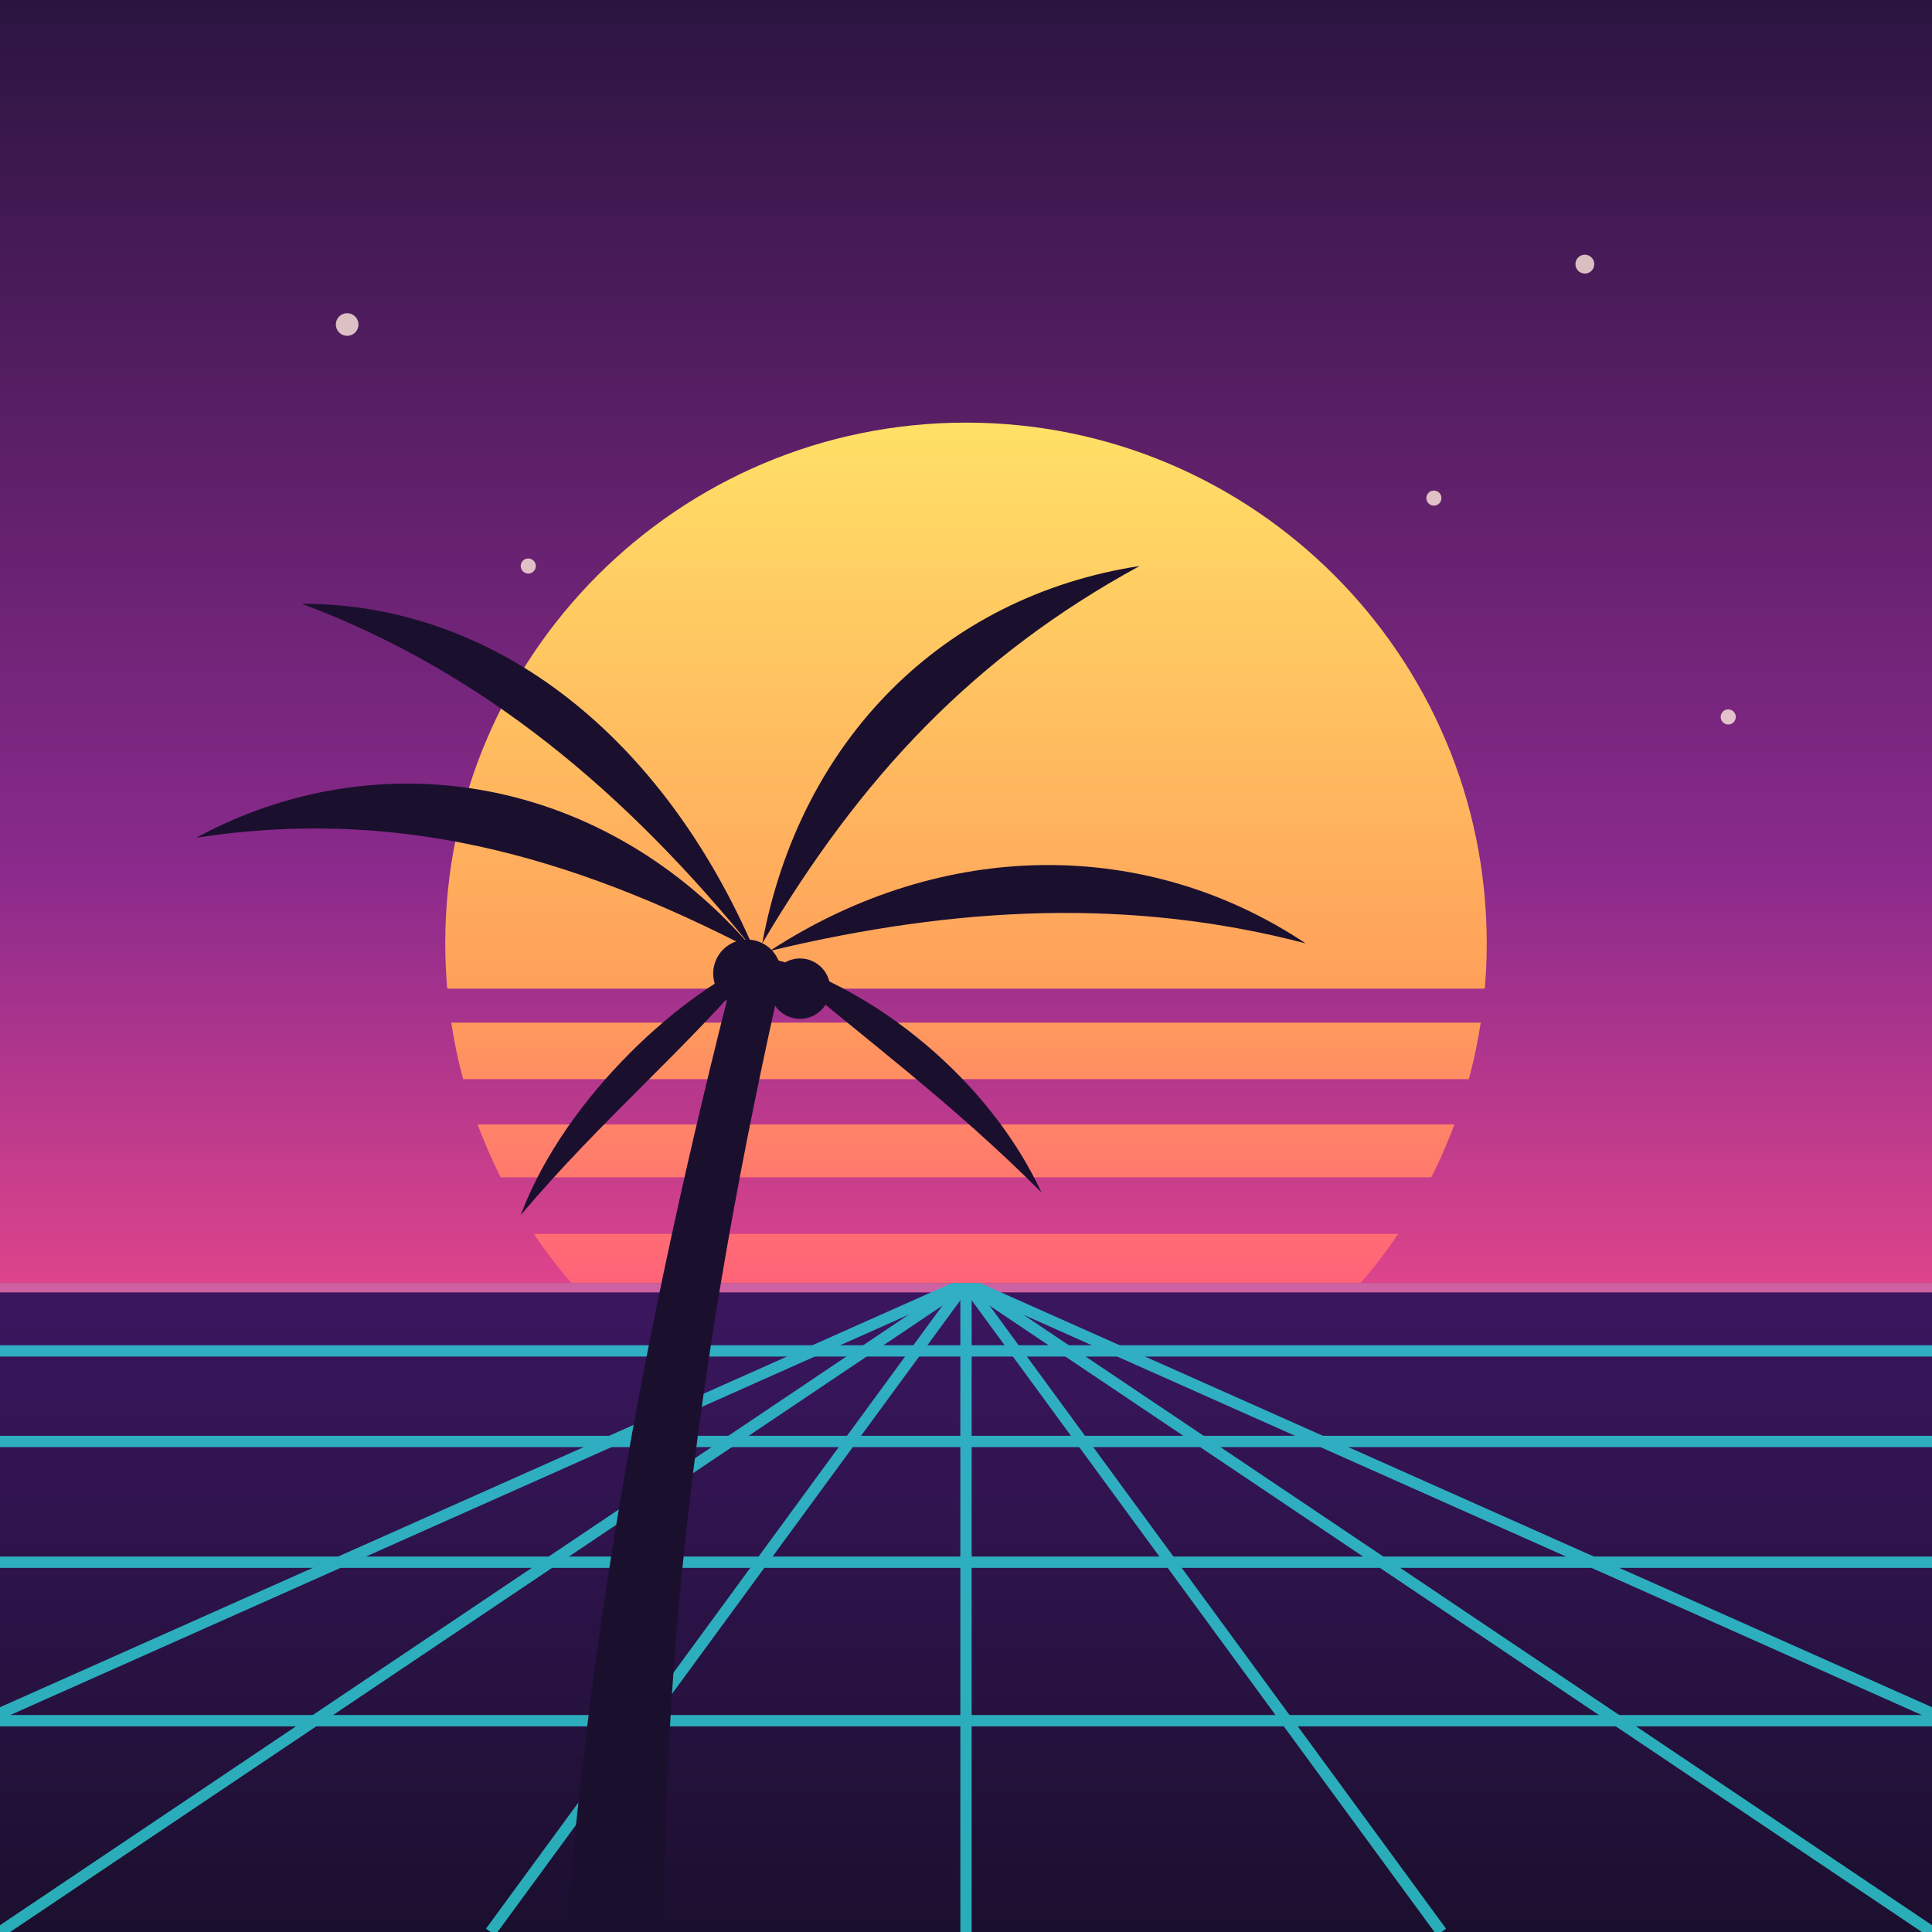
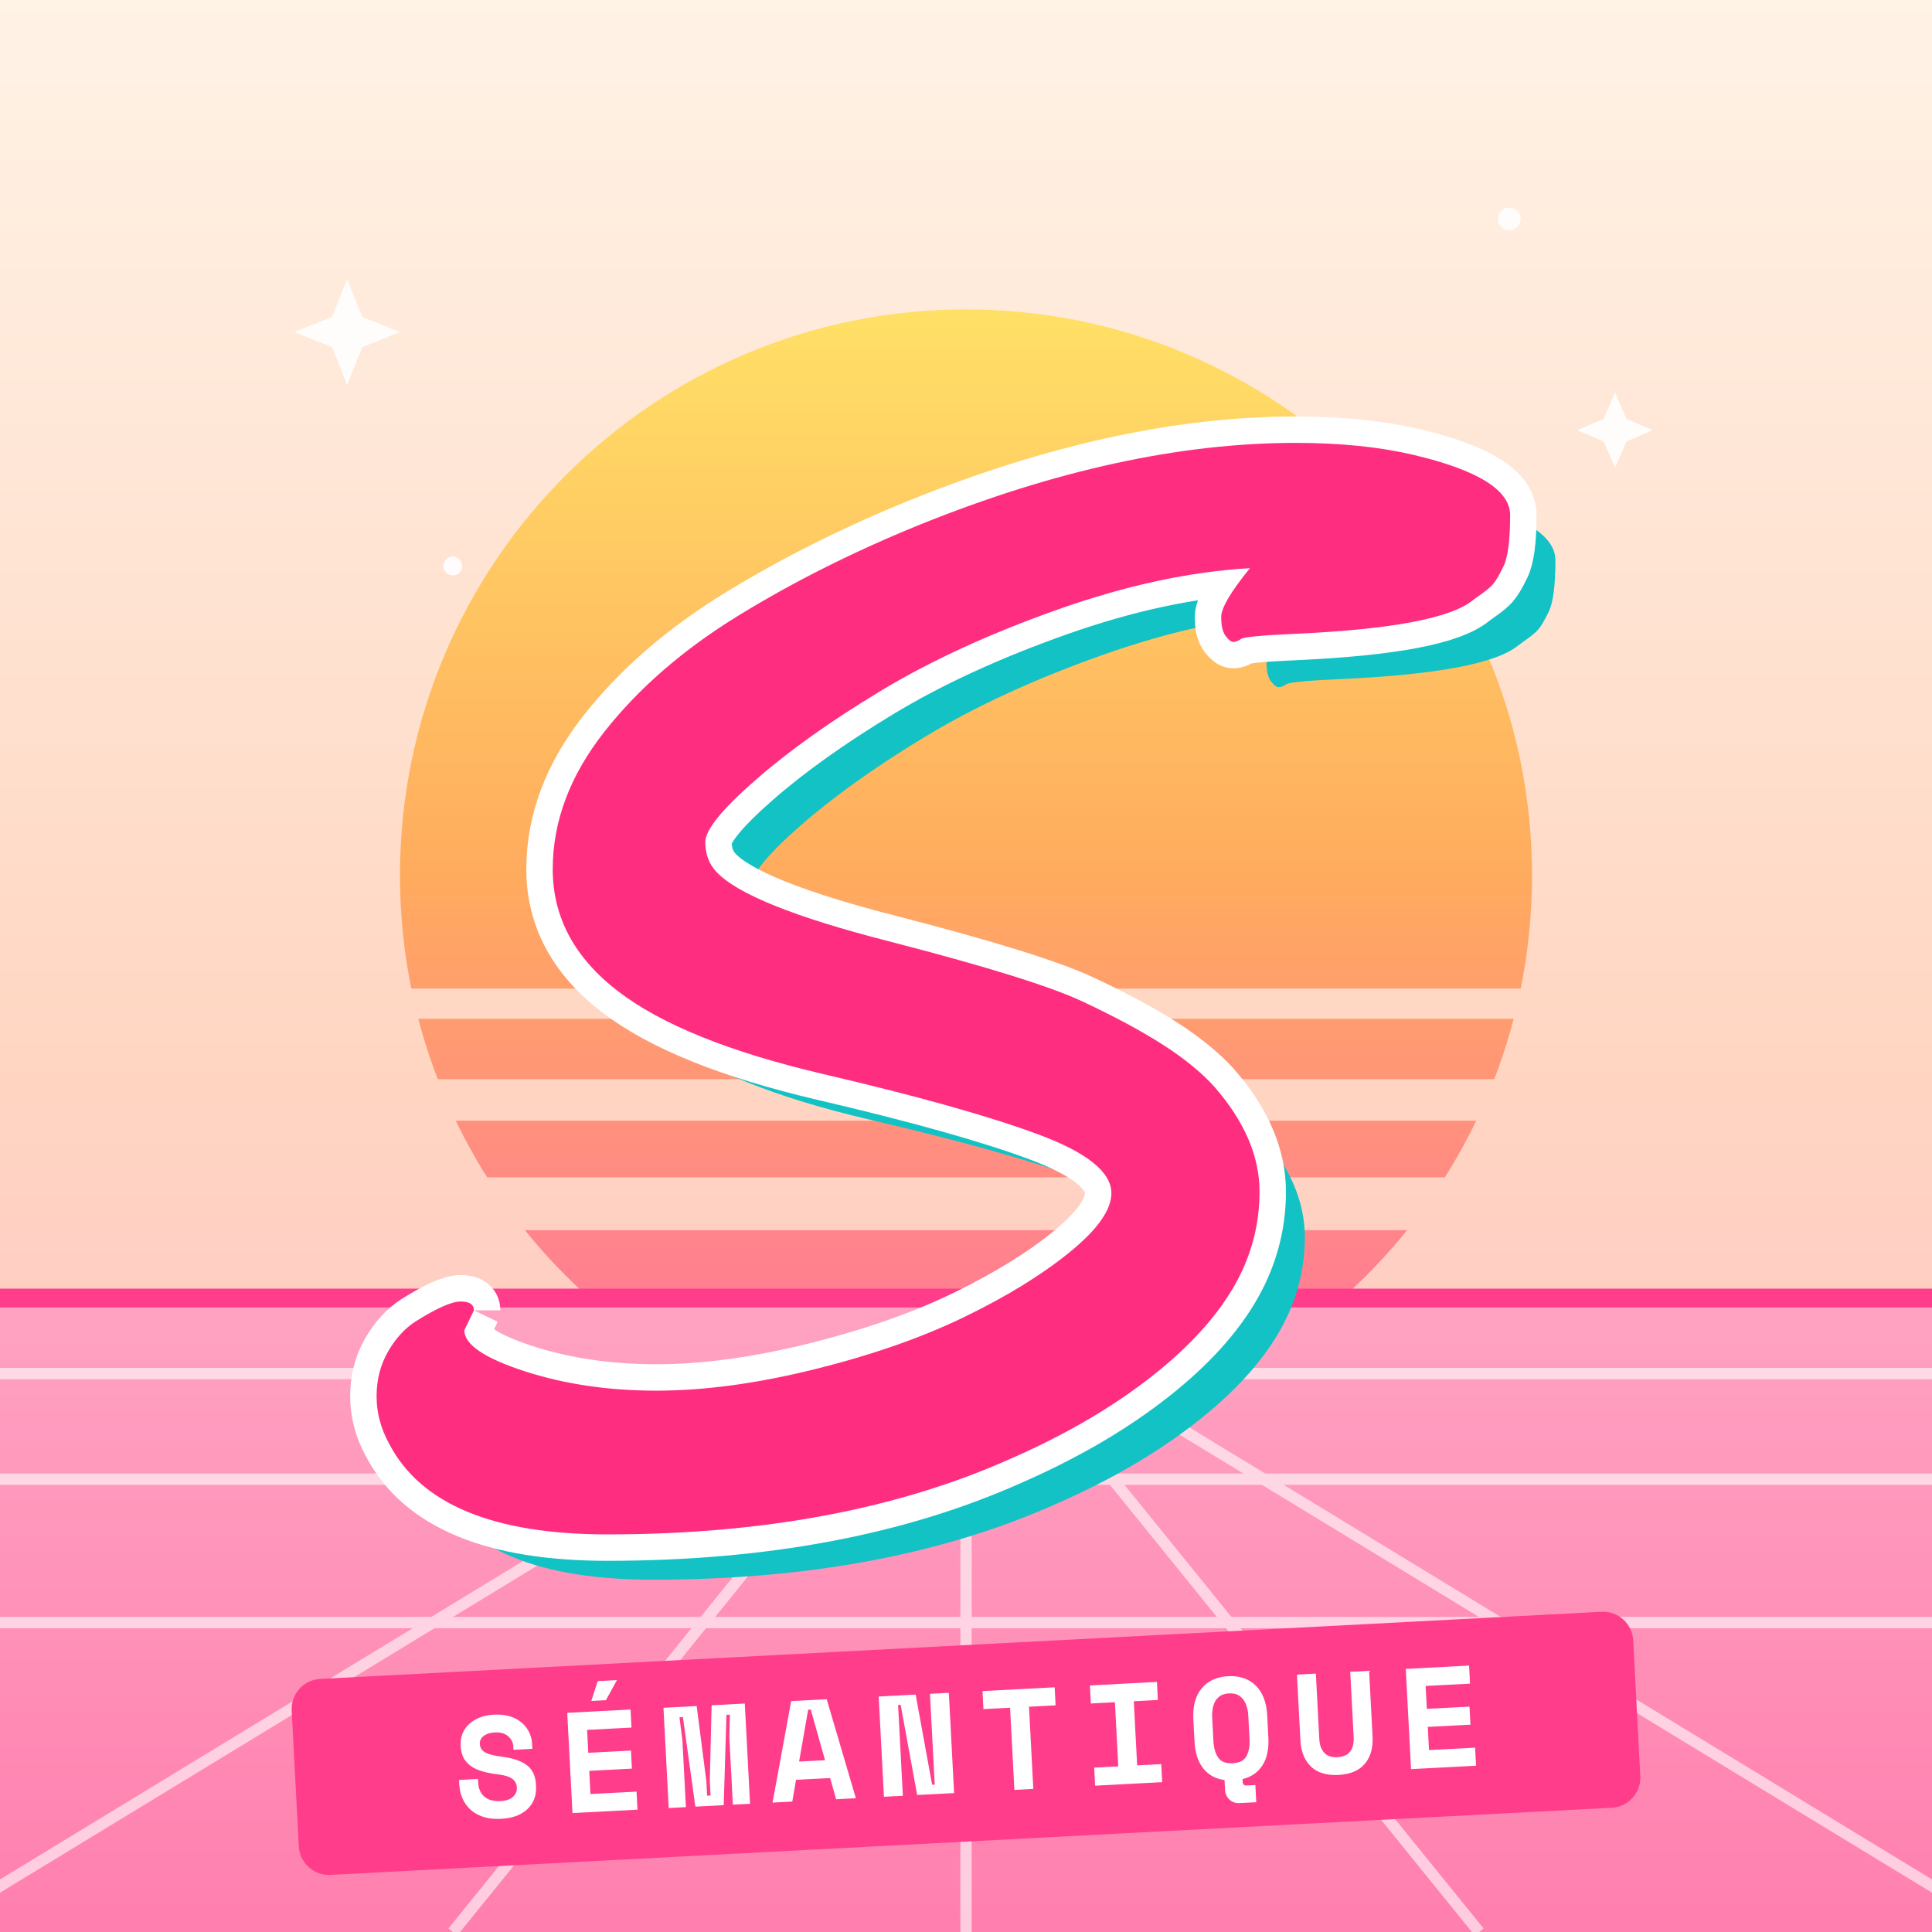
<svg xmlns="http://www.w3.org/2000/svg" viewBox="0 0 512 512">
  <defs>
    <linearGradient id="sky" x1="0" y1="0" x2="0" y2="1">
-       <stop offset="0" stop-color="#2a1440" />
-       <stop offset="0.45" stop-color="#8a2a8c" />
-       <stop offset="0.75" stop-color="#ff4f8b" />
-       <stop offset="1" stop-color="#ffb08a" />
+       <stop offset="0" stop-color="#fff3e6" />
+       <stop offset="0.55" stop-color="#ffd6c2" />
+       <stop offset="1" stop-color="#ffb8c6" />
    </linearGradient>
    <linearGradient id="sun" x1="0" y1="0" x2="0" y2="1">
      <stop offset="0" stop-color="#ffe066" />
-       <stop offset="0.55" stop-color="#ff9f5a" />
-       <stop offset="1" stop-color="#ff3d8b" />
+       <stop offset="0.5" stop-color="#ffab5e" />
+       <stop offset="1" stop-color="#ff6fa3" />
    </linearGradient>
-     <linearGradient id="sea" x1="0" y1="0" x2="0" y2="1">
-       <stop offset="0" stop-color="#3b1660" />
-       <stop offset="1" stop-color="#1b0f2e" />
+     <linearGradient id="floor" x1="0" y1="0" x2="0" y2="1">
+       <stop offset="0" stop-color="#ffa3c2" />
+       <stop offset="1" stop-color="#ff7fae" />
    </linearGradient>
    <mask id="stripes">
      <rect width="512" height="512" fill="white" />
-       <rect x="0" y="262" width="512" height="9" fill="black" />
-       <rect x="0" y="286" width="512" height="12" fill="black" />
-       <rect x="0" y="312" width="512" height="15" fill="black" />
+       <rect x="0" y="262" width="512" height="8" fill="black" />
+       <rect x="0" y="286" width="512" height="11" fill="black" />
+       <rect x="0" y="312" width="512" height="14" fill="black" />
    </mask>
    <clipPath id="below">
-       <rect x="0" y="340" width="512" height="172" />
+       <rect x="0" y="344" width="512" height="168" />
    </clipPath>
  </defs>
  <rect width="512" height="512" fill="url(#sky)" />
-   <g fill="#ffe9dc" opacity="0.8">
-     <circle cx="92" cy="86" r="3" />
-     <circle cx="420" cy="70" r="2.5" />
-     <circle cx="380" cy="132" r="2" />
-     <circle cx="140" cy="150" r="2" />
-     <circle cx="458" cy="190" r="2" />
+   <g fill="#ffffff" opacity="0.9">
+     <path d="M92 74l4 10 10 4-10 4-4 10-4-10-10-4 10-4z" />
+     <path d="M428 104l3 7 7 3-7 3-3 7-3-7-7-3 7-3z" />
+     <circle cx="400" cy="58" r="3" />
+     <circle cx="120" cy="150" r="2.5" />
  </g>
-   <circle cx="256" cy="250" r="138" fill="url(#sun)" mask="url(#stripes)" />
-   <rect x="0" y="340" width="512" height="172" fill="url(#sea)" />
-   <g clip-path="url(#below)" stroke="#2de2e6" stroke-width="3" opacity="0.75" fill="none">
-     <line x1="0" y1="340" x2="512" y2="340" stroke="#ff7ab8" stroke-width="5" />
-     <line x1="0" y1="358" x2="512" y2="358" />
-     <line x1="0" y1="382" x2="512" y2="382" />
-     <line x1="0" y1="414" x2="512" y2="414" />
-     <line x1="0" y1="456" x2="512" y2="456" />
-     <line x1="256" y1="340" x2="256" y2="512" />
-     <line x1="256" y1="340" x2="130" y2="512" />
-     <line x1="256" y1="340" x2="382" y2="512" />
-     <line x1="256" y1="340" x2="0" y2="512" />
-     <line x1="256" y1="340" x2="512" y2="512" />
-     <line x1="256" y1="340" x2="-130" y2="512" />
-     <line x1="256" y1="340" x2="642" y2="512" />
+   <circle cx="256" cy="232" r="150" fill="url(#sun)" mask="url(#stripes)" />
+   <rect x="0" y="344" width="512" height="168" fill="url(#floor)" />
+   <g clip-path="url(#below)" stroke="#ffffff" stroke-width="3" opacity="0.6" fill="none">
+     <line x1="0" y1="364" x2="512" y2="364" />
+     <line x1="0" y1="392" x2="512" y2="392" />
+     <line x1="0" y1="430" x2="512" y2="430" />
+     <line x1="256" y1="344" x2="256" y2="512" />
+     <line x1="256" y1="344" x2="120" y2="512" />
+     <line x1="256" y1="344" x2="392" y2="512" />
+     <line x1="256" y1="344" x2="-20" y2="512" />
+     <line x1="256" y1="344" x2="532" y2="512" />
  </g>
-   <g fill="#1b0f2e">
-     <path d="M150 512 C 156 440, 168 360, 196 252 L 208 255 C 184 360, 176 440, 176 512 Z" />
-     <path d="M200 252 C 160 205, 100 196, 52 222 C 104 214, 150 226, 200 252 Z" />
-     <path d="M200 252 C 176 196, 132 160, 80 160 C 128 178, 166 210, 200 252 Z" />
-     <path d="M202 250 C 212 196, 250 158, 302 150 C 258 174, 228 206, 202 250 Z" />
-     <path d="M204 252 C 250 222, 304 222, 346 250 C 300 238, 254 240, 204 252 Z" />
-     <path d="M202 254 C 182 262, 150 290, 138 322 C 160 296, 182 278, 202 254 Z" />
-     <path d="M204 254 C 232 262, 262 286, 276 316 C 252 292, 230 276, 204 254 Z" />
-     <circle cx="198" cy="258" r="9" />
-     <circle cx="212" cy="262" r="8" />
-   </g>
+   <line x1="0" y1="344" x2="512" y2="344" stroke="#ff3d8b" stroke-width="5" />
+   <path d="M125.59 347.25L123.05 352.53Q123.05 358.19 138.96 363.37Q154.88 368.54 173.93 368.54Q192.97 368.54 215.82 362.88Q238.67 357.21 255.57 349.01Q272.46 340.81 283.50 331.82Q294.53 322.84 294.53 316.20Q294.53 307.80 275 300.57Q255.47 293.35 218.26 284.66Q181.05 275.96 163.77 262.68Q146.48 249.40 146.48 230.36Q146.48 211.32 160.16 193.93Q173.83 176.55 195.80 163.07Q217.77 149.60 243.75 139.05Q297.46 117.37 343.36 117.37Q360.94 117.37 374.41 120.50Q400.20 126.55 400.20 136.51Q400.20 146.47 398.44 150.09Q396.68 153.70 395.61 154.87Q394.53 156.04 392.87 157.21Q391.21 158.39 390.43 158.97Q381.84 166.20 343.36 167.96Q330.08 168.54 328.91 169.32Q327.73 170.11 326.86 170.11Q325.98 170.11 324.80 168.54Q323.63 166.98 323.63 163.46Q323.63 159.95 331.25 150.57Q307.42 151.94 280.37 161.51Q253.32 171.08 233.40 183.09Q213.48 195.11 200.20 206.73Q186.91 218.35 186.91 223.13Q186.91 227.92 189.84 231.04Q198.05 239.83 235.35 249.40Q274.02 259.36 286.91 265.42Q299.80 271.47 308.30 276.94Q316.80 282.41 321.88 288.07Q333.79 301.75 333.79 315.81Q333.79 329.87 326.27 342.18Q318.75 354.48 303.61 366Q288.48 377.53 267.97 386.51Q223.05 406.63 160.94 406.63Q115.63 406.63 103.13 382.61Q99.80 376.55 99.80 370.01Q99.80 363.46 102.83 358.19Q105.86 352.92 110.16 350.18Q118.55 344.91 122.07 344.91Q125.59 344.91 125.59 347.25" fill="#12c2c4" transform="translate(12 12)" />
+   <path d="M125.59 347.25L123.05 352.53Q123.05 358.19 138.96 363.37Q154.88 368.54 173.93 368.54Q192.97 368.54 215.82 362.88Q238.67 357.21 255.57 349.01Q272.46 340.81 283.50 331.82Q294.53 322.84 294.53 316.20Q294.53 307.80 275 300.57Q255.47 293.35 218.26 284.66Q181.05 275.96 163.77 262.68Q146.48 249.40 146.48 230.36Q146.48 211.32 160.16 193.93Q173.83 176.55 195.80 163.07Q217.77 149.60 243.75 139.05Q297.46 117.37 343.36 117.37Q360.94 117.37 374.41 120.50Q400.20 126.55 400.20 136.51Q400.20 146.47 398.44 150.09Q396.68 153.70 395.61 154.87Q394.53 156.04 392.87 157.21Q391.21 158.39 390.43 158.97Q381.84 166.20 343.36 167.96Q330.08 168.54 328.91 169.32Q327.73 170.11 326.86 170.11Q325.98 170.11 324.80 168.54Q323.63 166.98 323.63 163.46Q323.63 159.95 331.25 150.57Q307.42 151.94 280.37 161.51Q253.32 171.08 233.40 183.09Q213.48 195.11 200.20 206.73Q186.91 218.35 186.91 223.13Q186.91 227.92 189.84 231.04Q198.05 239.83 235.35 249.40Q274.02 259.36 286.91 265.42Q299.80 271.47 308.30 276.94Q316.80 282.41 321.88 288.07Q333.79 301.75 333.79 315.81Q333.79 329.87 326.27 342.18Q318.75 354.48 303.61 366Q288.48 377.53 267.97 386.51Q223.05 406.63 160.94 406.63Q115.63 406.63 103.13 382.61Q99.80 376.55 99.80 370.01Q99.80 363.46 102.83 358.19Q105.86 352.92 110.16 350.18Q118.55 344.91 122.07 344.91Q125.59 344.91 125.59 347.25" fill="#ff2d7f" stroke="#ffffff" stroke-width="14" stroke-linejoin="round" paint-order="stroke" />
+   <rect x="78" y="436" width="356" height="52" rx="8" fill="#ff3d8b" transform="rotate(-3 256 462)" />
+   <path d="M131.97 475.53Q128.47 475.53 126.10 474.26Q123.72 472.99 122.53 470.78Q121.33 468.58 121.33 465.80L121.33 464.66L126.34 464.66L126.34 465.58Q126.34 467.97 127.75 469.39Q129.16 470.82 132.04 470.82Q134.32 470.82 135.43 469.83Q136.53 468.84 136.53 467.48Q136.53 466.60 136.11 465.86Q135.69 465.12 134.59 464.57Q133.49 464.02 131.44 463.68Q128.78 463.22 126.71 462.35Q124.63 461.47 123.44 459.89Q122.24 458.32 122.24 455.70L122.24 455.47Q122.24 453.30 123.38 451.57Q124.52 449.84 126.59 448.86Q128.66 447.87 131.44 447.87Q134.59 447.87 136.76 449.01Q138.92 450.15 140.04 452.03Q141.16 453.91 141.16 456.08L141.16 457.44L136.15 457.44L136.15 456.53Q136.15 454.94 134.91 453.76Q133.68 452.58 131.44 452.58Q129.57 452.58 128.45 453.36Q127.33 454.14 127.33 455.47Q127.33 456.84 128.53 457.67Q129.73 458.51 133.03 459.12Q137.21 459.84 139.42 461.64Q141.62 463.45 141.62 466.94L141.62 467.40Q141.62 471.09 139.04 473.31Q136.45 475.53 131.97 475.53M168.14 475L150.89 475L150.89 448.40L167.69 448.40L167.69 453.19L155.91 453.19L155.91 459.27L167.23 459.27L167.23 464.06L155.91 464.06L155.91 470.21L168.14 470.21L168.14 475M161.30 445.59L157.43 445.59L159.40 440.42L164.50 440.42L161.30 445.59M180.99 475L176.43 475L176.43 448.40L185.24 448.40L186.76 468.39L186.76 472.26L187.68 472.26L187.68 468.39L189.20 448.40L198.01 448.40L198.01 475L193.45 475L193.45 457.22L193.91 451.14L193 451.14L191.02 475L183.50 475L181.44 451.14L180.53 451.14L180.99 457.22L180.99 475M209.22 475L203.98 475L210.32 448.40L219.75 448.40L226.09 475L220.85 475L219.56 469.30L210.51 469.30L209.22 475M214.69 450.91L211.58 464.51L218.46 464.51L215.38 450.91L214.69 450.91M238.56 475L233.54 475L233.54 448.40L243.35 448.40L246.46 472.49L247.15 472.49L247.15 448.40L252.16 448.40L252.16 475L242.36 475L239.24 450.91L238.56 450.91L238.56 475M273.18 475L268.16 475L268.16 453.19L261.09 453.19L261.09 448.40L280.24 448.40L280.24 453.19L273.18 453.19L273.18 475M307.38 475L289.59 475L289.59 470.21L295.98 470.21L295.98 453.19L289.59 453.19L289.59 448.40L307.38 448.40L307.38 453.19L300.99 453.19L300.99 470.21L307.38 470.21L307.38 475M332 481.61L327.52 481.61Q326 481.61 324.95 480.55Q323.91 479.48 323.91 477.96L323.91 475.30Q320.41 474.66 318.45 471.94Q316.50 469.22 316.50 464.66L316.50 458.74Q316.50 453.61 319.12 450.74Q321.74 447.87 326.30 447.87Q330.86 447.87 333.48 450.74Q336.10 453.61 336.10 458.74L336.10 464.66Q336.10 469.22 334.15 471.94Q332.19 474.66 328.69 475.30L328.69 475.99Q328.69 477.05 329.64 477.05L332 477.05L332 481.61M326.30 470.97Q329.04 470.97 330.06 469.26Q331.09 467.55 331.09 464.89L331.09 458.51Q331.09 456.84 330.59 455.45Q330.10 454.06 329.05 453.25Q328.01 452.43 326.30 452.43Q324.59 452.43 323.53 453.25Q322.46 454.06 321.99 455.45Q321.51 456.84 321.51 458.51L321.51 464.89Q321.51 467.55 322.54 469.26Q323.56 470.97 326.30 470.97M354.12 475.53Q349.40 475.53 346.97 472.93Q344.54 470.33 344.54 465.80L344.54 448.40L349.56 448.40L349.56 465.80Q349.56 468.12 350.68 469.47Q351.80 470.82 354.12 470.82Q356.47 470.82 357.57 469.47Q358.68 468.12 358.68 465.80L358.68 448.40L363.69 448.40L363.69 465.80Q363.69 470.33 361.28 472.93Q358.87 475.53 354.12 475.53M390.67 475L373.42 475L373.42 448.40L390.22 448.40L390.22 453.19L378.44 453.19L378.44 459.27L389.76 459.27L389.76 464.06L378.44 464.06L378.44 470.21L390.67 470.21" fill="#ffffff" transform="rotate(-3 256 462)" />
</svg>
